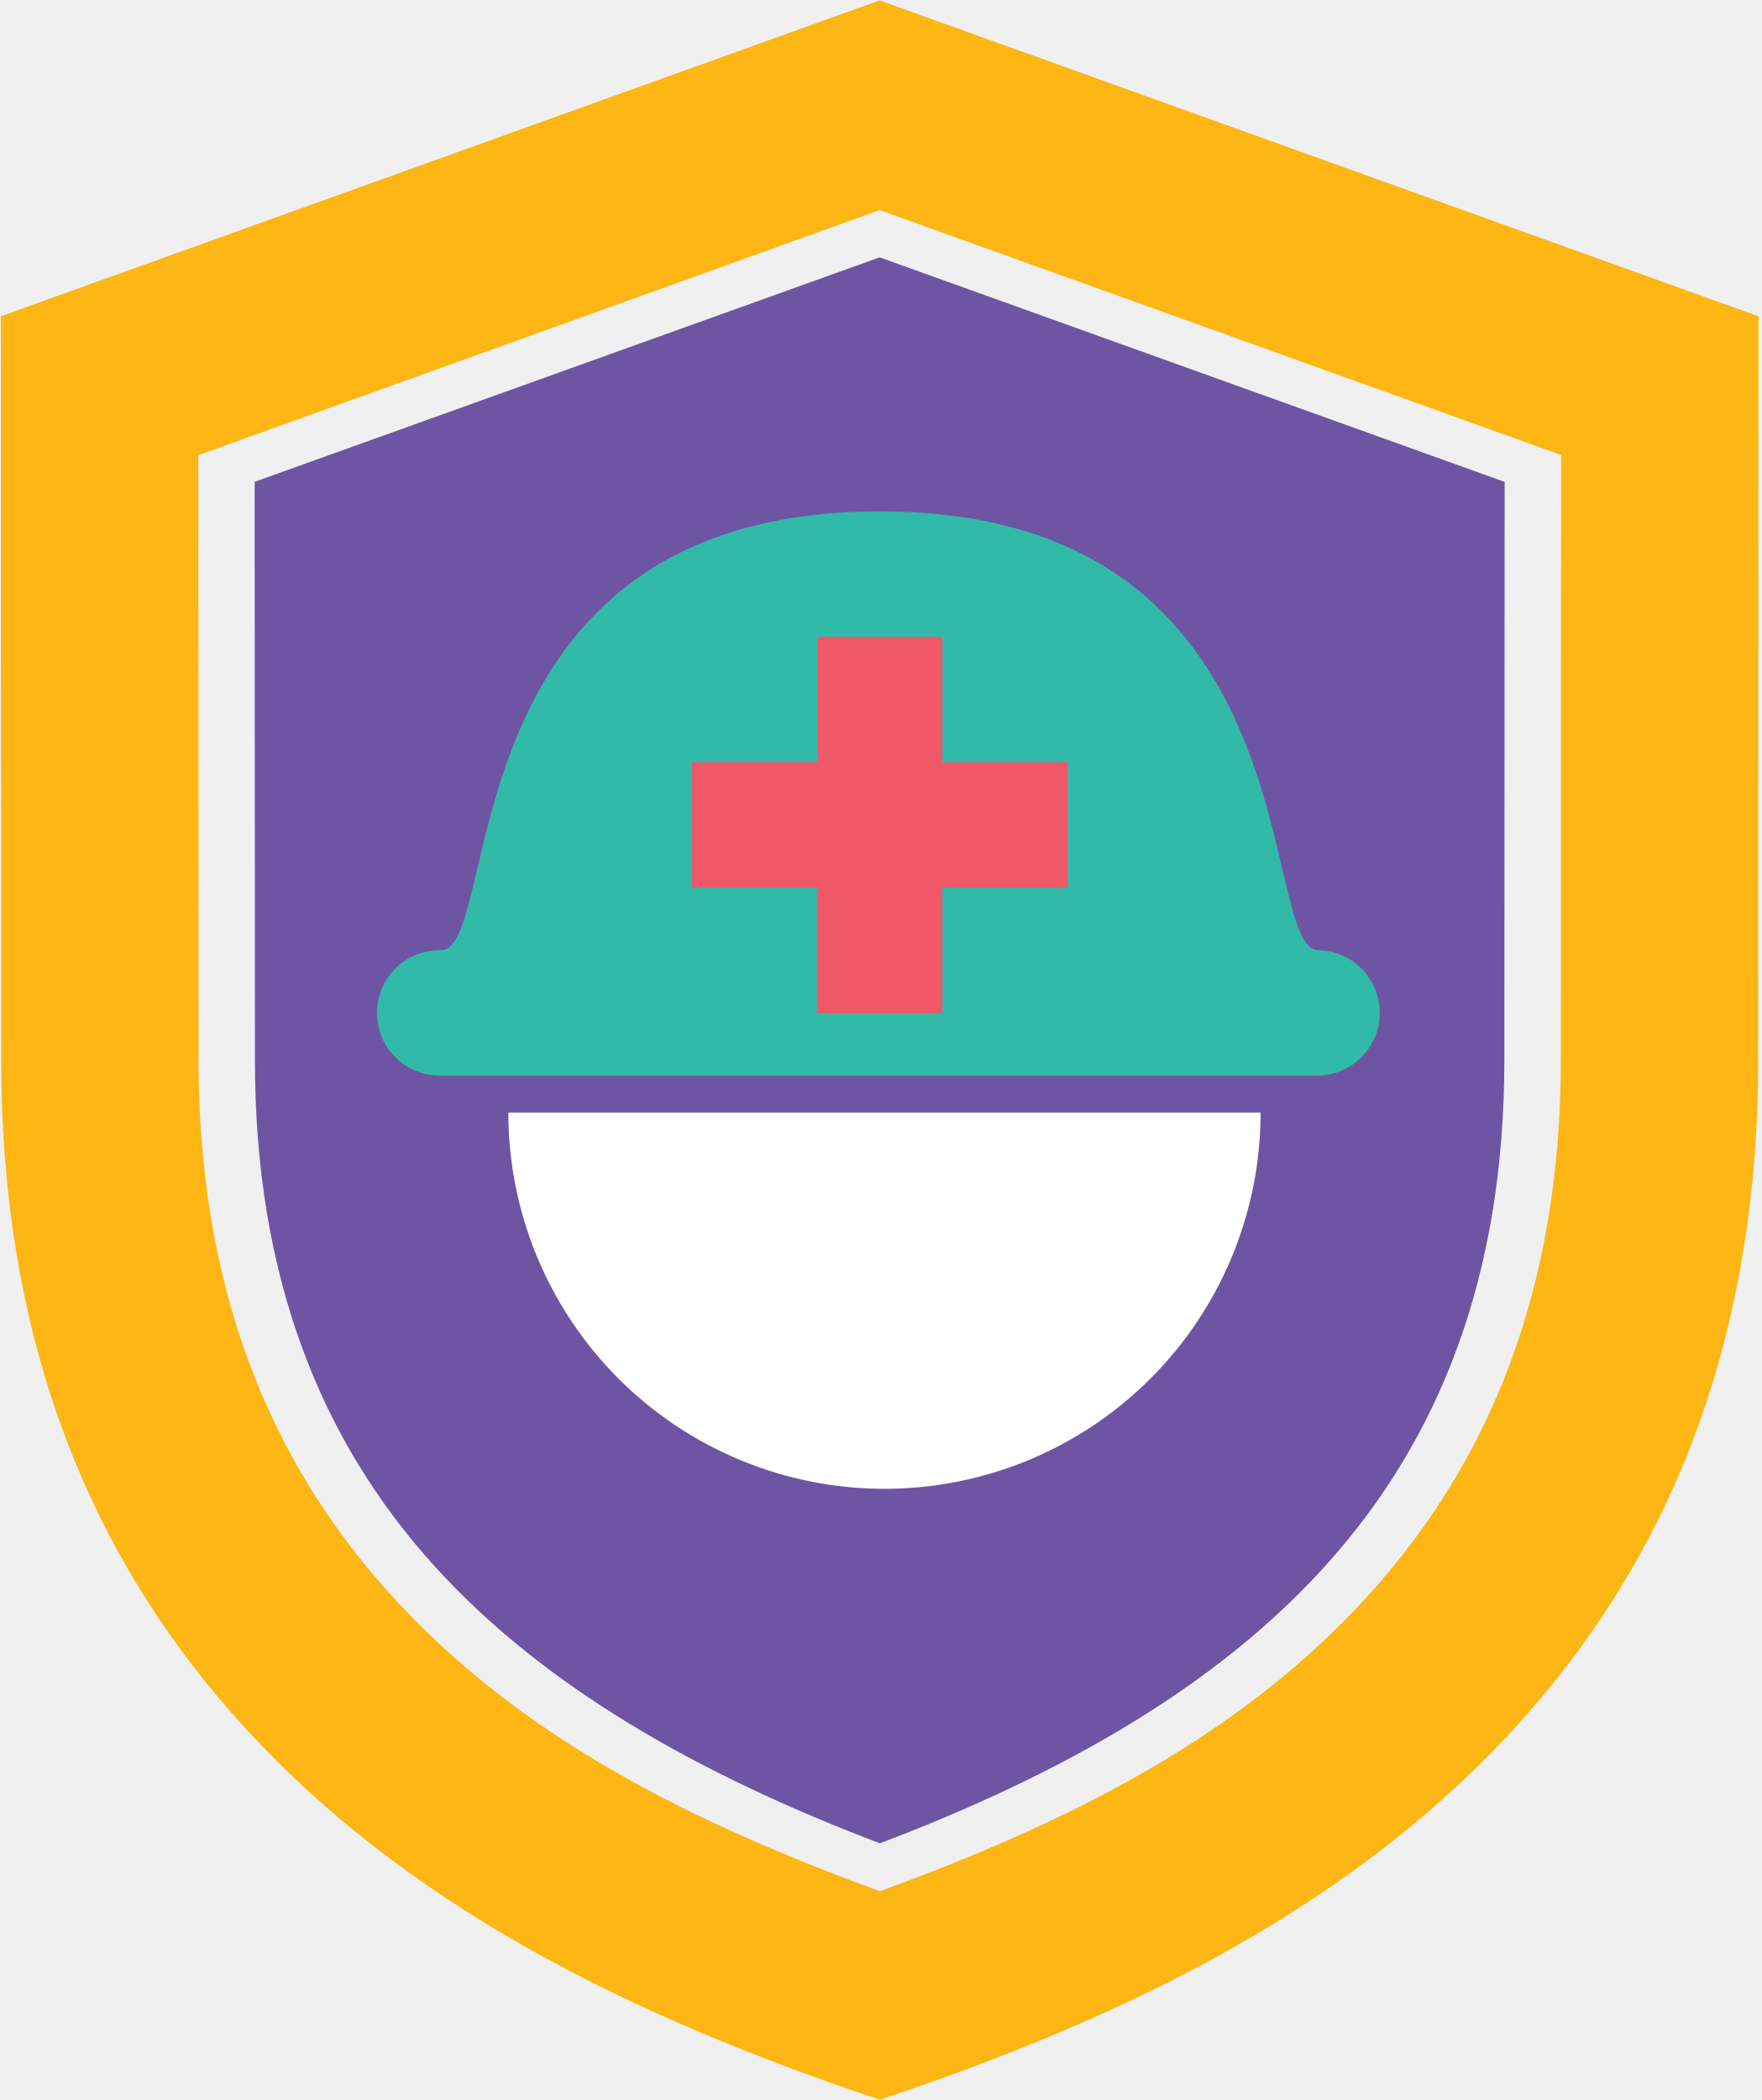
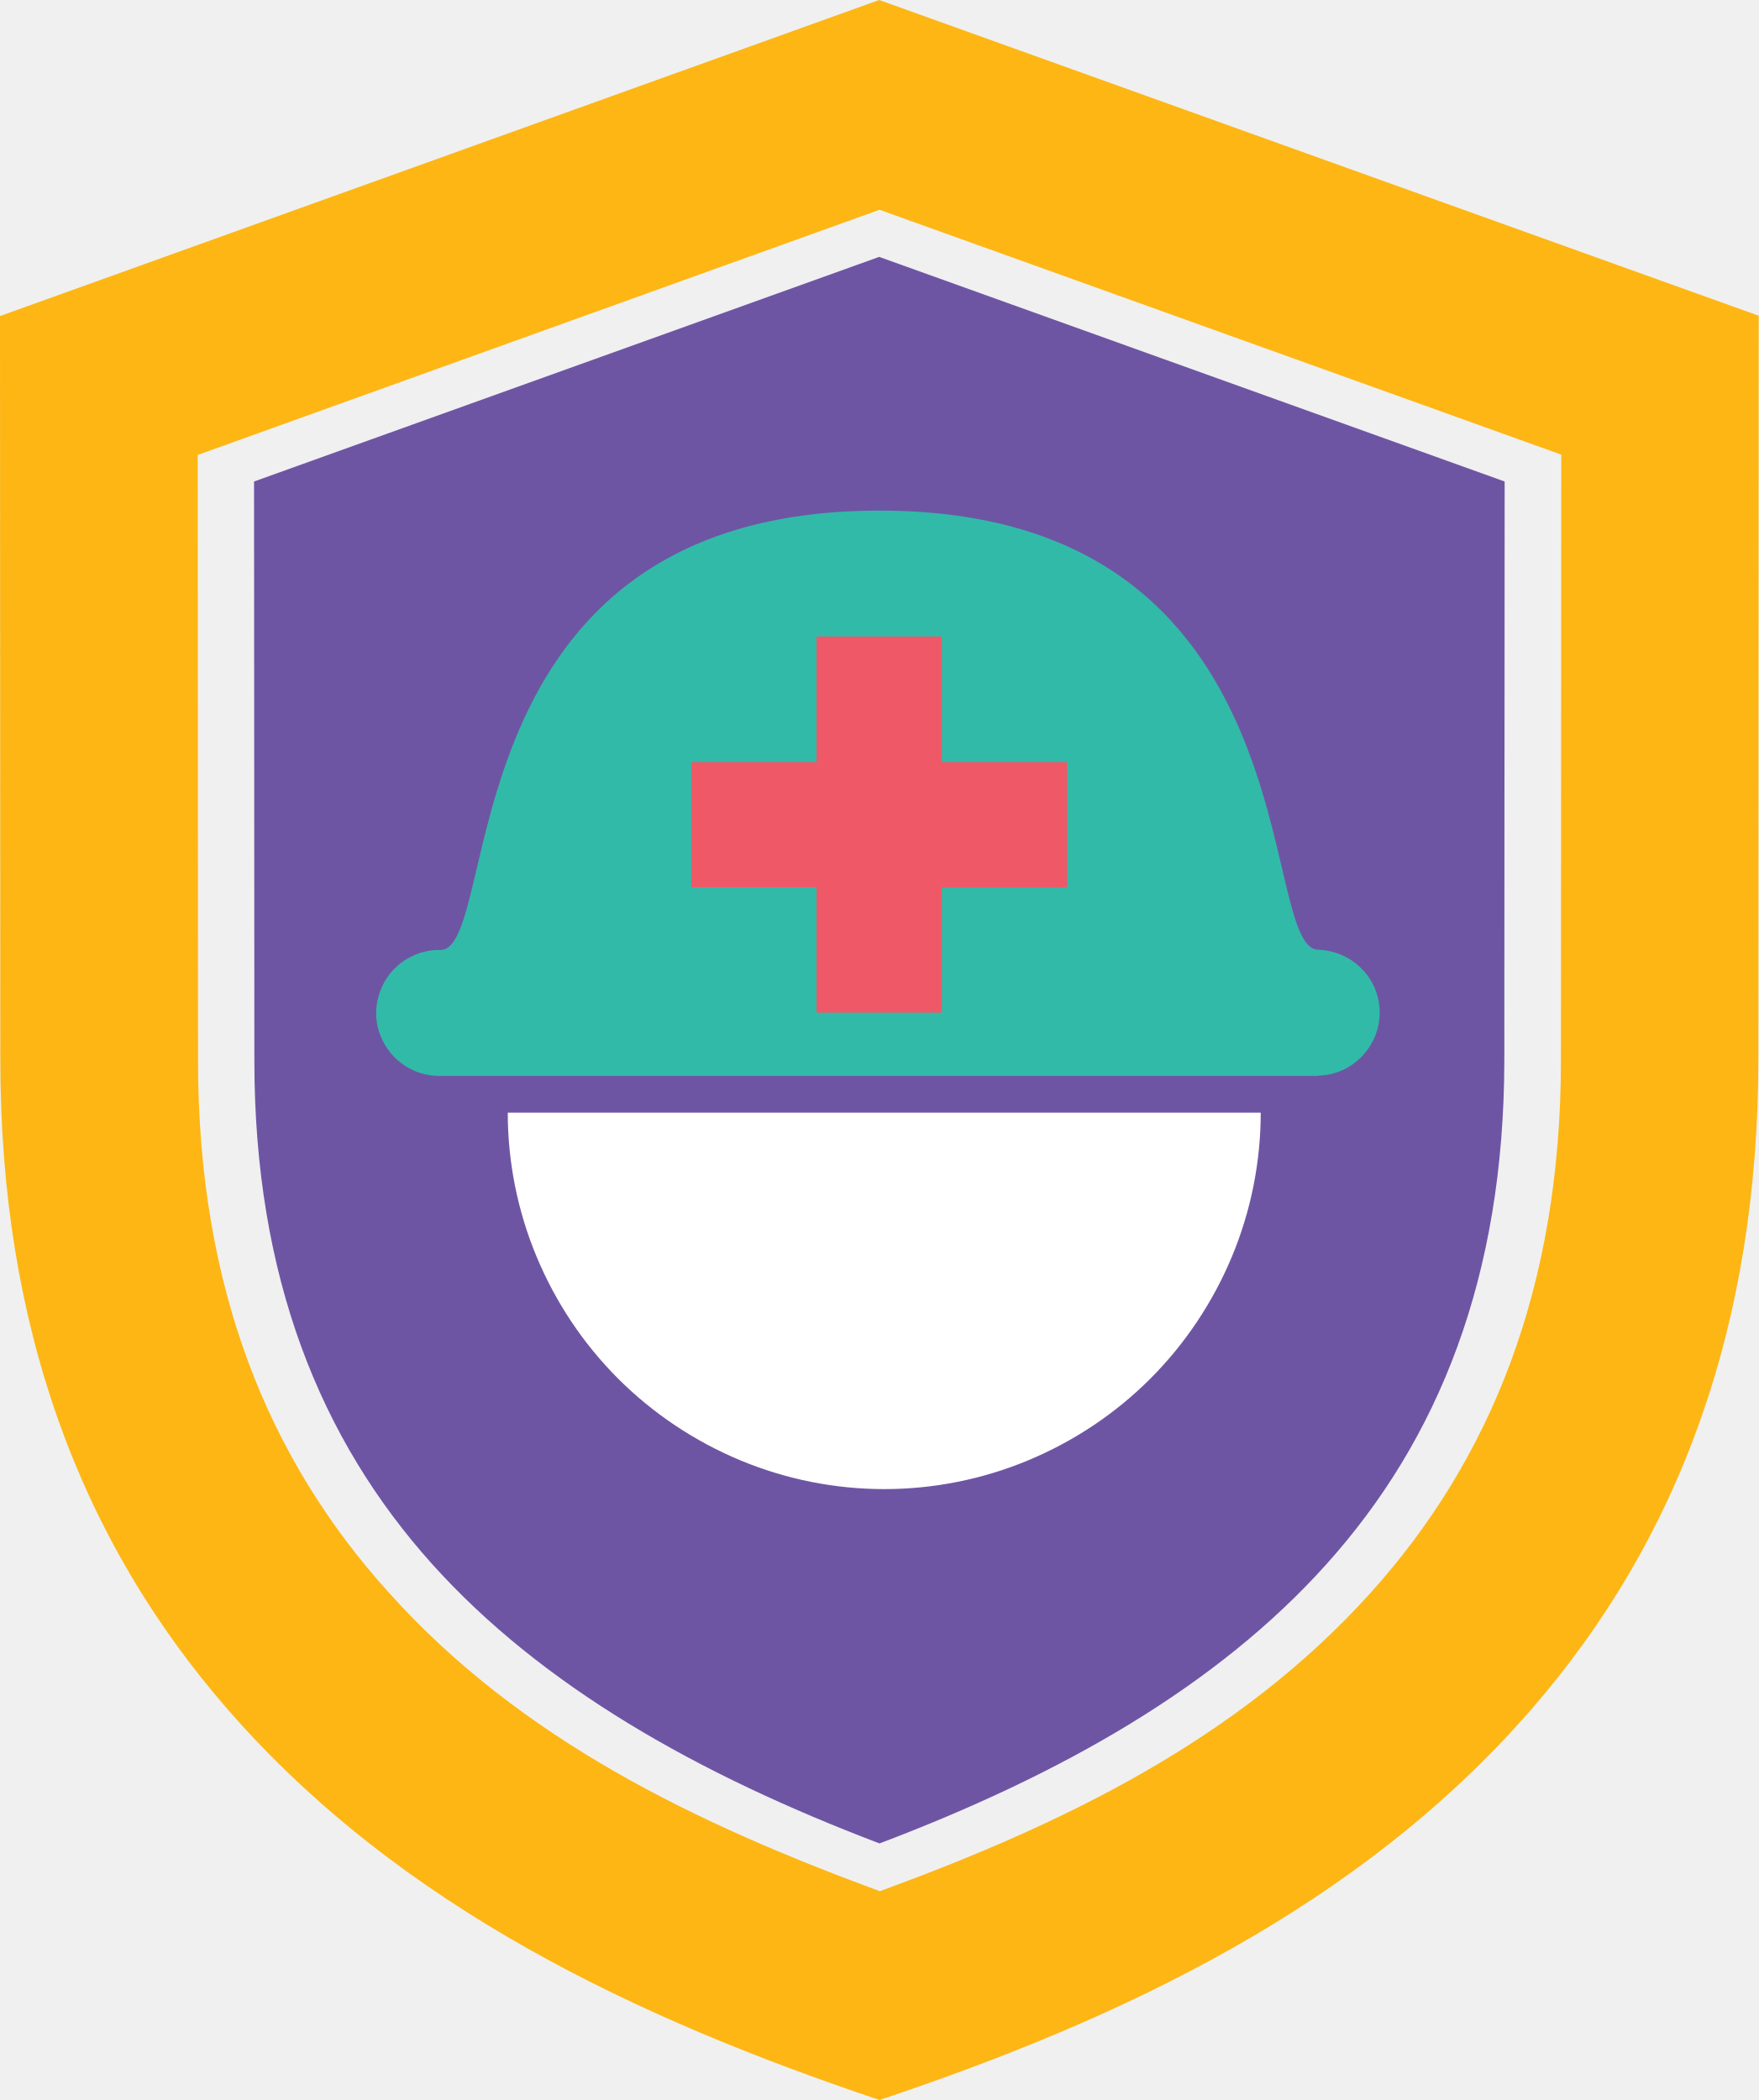
- <svg xmlns="http://www.w3.org/2000/svg" width="557" height="664" viewBox="0 0 557 664" fill="none">
-   <path fill-rule="evenodd" clip-rule="evenodd" d="M556 335.07L556.12 100L278.18 0.12L0.25 100L0.37 335.13C0.37 419.18 25.37 486.73 72.48 540.74C126.72 602.93 201.41 638.15 278.26 663.92C355.06 638.21 429.88 602.92 484.05 540.74C531.05 486.74 555.97 419.22 556.05 335.11L556 335.07ZM62.81 335.11L62.71 143.91L278.18 66.43L493.69 143.85L493.61 335.05C493.61 407.2 471.31 461.52 433.49 503.58C391.7 550.1 336 576.85 278.25 598C220.46 576.74 164.87 550.17 123 503.58C85.11 461.53 62.8 407.2 62.77 335.05L62.81 335.11Z" fill="#FDB614" />
-   <path fill-rule="evenodd" clip-rule="evenodd" d="M80.53 152.35L80.62 335.35C80.62 404 101.5 455.27 136.85 494.57C171.55 533.14 220.7 560.99 278.26 582.84C335.83 561 385 533.16 419.59 494.59C454.91 455.29 475.72 404.04 475.75 335.37L475.84 152.37L278.18 81.37L80.53 152.35Z" fill="#6E55A4" />
-   <path d="M346.37 191.8H207.58V330.59H346.37V191.8Z" fill="#EF5867" />
-   <path d="M416.96 340.09C422.141 339.974 427.07 337.834 430.693 334.129C434.316 330.424 436.345 325.448 436.345 320.265C436.345 315.083 434.316 310.107 430.693 306.402C427.07 302.697 422.141 300.557 416.96 300.44V300.44C397.21 300.23 416.88 161.69 278.23 161.69C139.58 161.69 159.23 300.23 139.49 300.44C136.849 300.381 134.223 300.85 131.766 301.82C129.309 302.789 127.07 304.24 125.181 306.087C123.293 307.934 121.792 310.139 120.767 312.574C119.743 315.009 119.215 317.624 119.215 320.265C119.215 322.907 119.743 325.522 120.767 327.957C121.792 330.392 123.293 332.597 125.181 334.444C127.07 336.291 129.309 337.742 131.766 338.711C134.223 339.681 136.849 340.15 139.49 340.09H416.96ZM218.79 240.99H258.43V201.32H298V241H337.65V280.65H298V320.3H258.36V280.61H218.73V241L218.79 240.99Z" fill="#32BAA8" />
-   <path d="M160.76 351.8C160.76 367.421 163.837 382.888 169.814 397.32C175.792 411.752 184.554 424.865 195.599 435.91C206.645 446.956 219.758 455.717 234.19 461.695C248.621 467.673 264.089 470.75 279.71 470.75C295.33 470.75 310.798 467.673 325.23 461.695C339.662 455.717 352.775 446.956 363.82 435.91C374.866 424.865 383.627 411.752 389.605 397.32C395.583 382.888 398.66 367.421 398.66 351.8" fill="white" />
+ <svg xmlns="http://www.w3.org/2000/svg" version="1.1" id="Layer_1" x="0px" y="0px" viewBox="0 0 555.9 663.8" style="enable-background:new 0 0 555.9 663.8;" xml:space="preserve">
+   <style type="text/css">
+ 	.st0{fill-rule:evenodd;clip-rule:evenodd;fill:#FDB614;}
+ 	.st1{fill-rule:evenodd;clip-rule:evenodd;fill:#6E55A4;}
+ 	.st2{fill:#EF5867;}
+ 	.st3{fill:#32BAA8;}
+ 	.st4{fill:#FFFFFF;}
+ </style>
+   <path class="st0" d="M555.8,334.9l0.1-235.1L277.9,0L0,99.9L0.1,335c0,84,25,151.6,72.1,205.6C126.5,602.8,201.2,638,278,663.8  c76.8-25.7,151.6-61,205.8-123.2C530.8,486.6,555.7,419.1,555.8,334.9L555.8,334.9z M62.6,335l-0.1-191.2l215.5-77.5l215.5,77.4  l-0.1,191.2c0,72.2-22.3,126.5-60.1,168.5c-41.8,46.5-97.5,73.3-155.2,94.4c-57.8-21.3-113.4-47.8-155.2-94.4  C84.9,461.4,62.5,407.1,62.6,335L62.6,335z" />
+   <path class="st1" d="M80.3,152.2l0.1,183c0,68.6,20.9,119.9,56.2,159.2c34.7,38.6,83.8,66.4,141.4,88.3  c57.6-21.8,106.7-49.7,141.3-88.3c35.3-39.3,56.1-90.5,56.2-159.2l0.1-183l-197.7-71L80.3,152.2z" />
+   <path class="st2" d="M346.1,191.7H207.3v138.8h138.8V191.7z" />
+   <path class="st3" d="M416.7,340c5.2-0.1,10.1-2.3,13.7-6c3.6-3.7,5.7-8.7,5.7-13.9c0-5.2-2-10.2-5.7-13.9c-3.6-3.7-8.6-5.8-13.7-6  l0,0c-19.8-0.2-0.1-138.8-138.7-138.8S159,300.1,139.2,300.3c-2.6-0.1-5.3,0.4-7.7,1.4c-2.5,1-4.7,2.4-6.6,4.3  c-1.9,1.8-3.4,4.1-4.4,6.5c-1,2.4-1.6,5-1.6,7.7c0,2.6,0.5,5.3,1.6,7.7c1,2.4,2.5,4.6,4.4,6.5c1.9,1.8,4.1,3.3,6.6,4.3  c2.5,1,5.1,1.4,7.7,1.4H416.7z M218.5,240.9h39.6v-39.7h39.6v39.7h39.6v39.6h-39.6v39.6h-39.6v-39.7h-39.6L218.5,240.9L218.5,240.9z  " />
+   <path class="st4" d="M160.5,351.7c0,15.6,3.1,31.1,9.1,45.5c6,14.4,14.7,27.5,25.8,38.6c11,11,24.2,19.8,38.6,25.8  c14.4,6,29.9,9.1,45.5,9.1c15.6,0,31.1-3.1,45.5-9.1c14.4-6,27.5-14.7,38.6-25.8c11-11,19.8-24.2,25.8-38.6s9.1-29.9,9.1-45.5" />
</svg>
